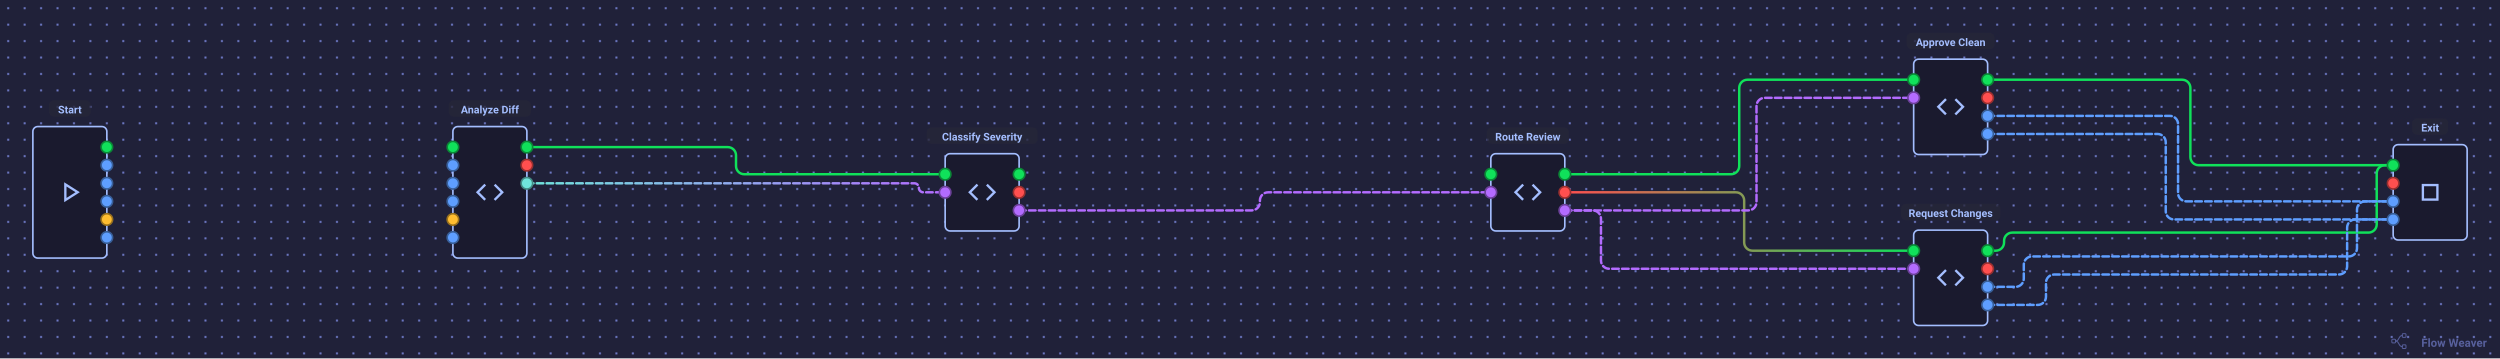
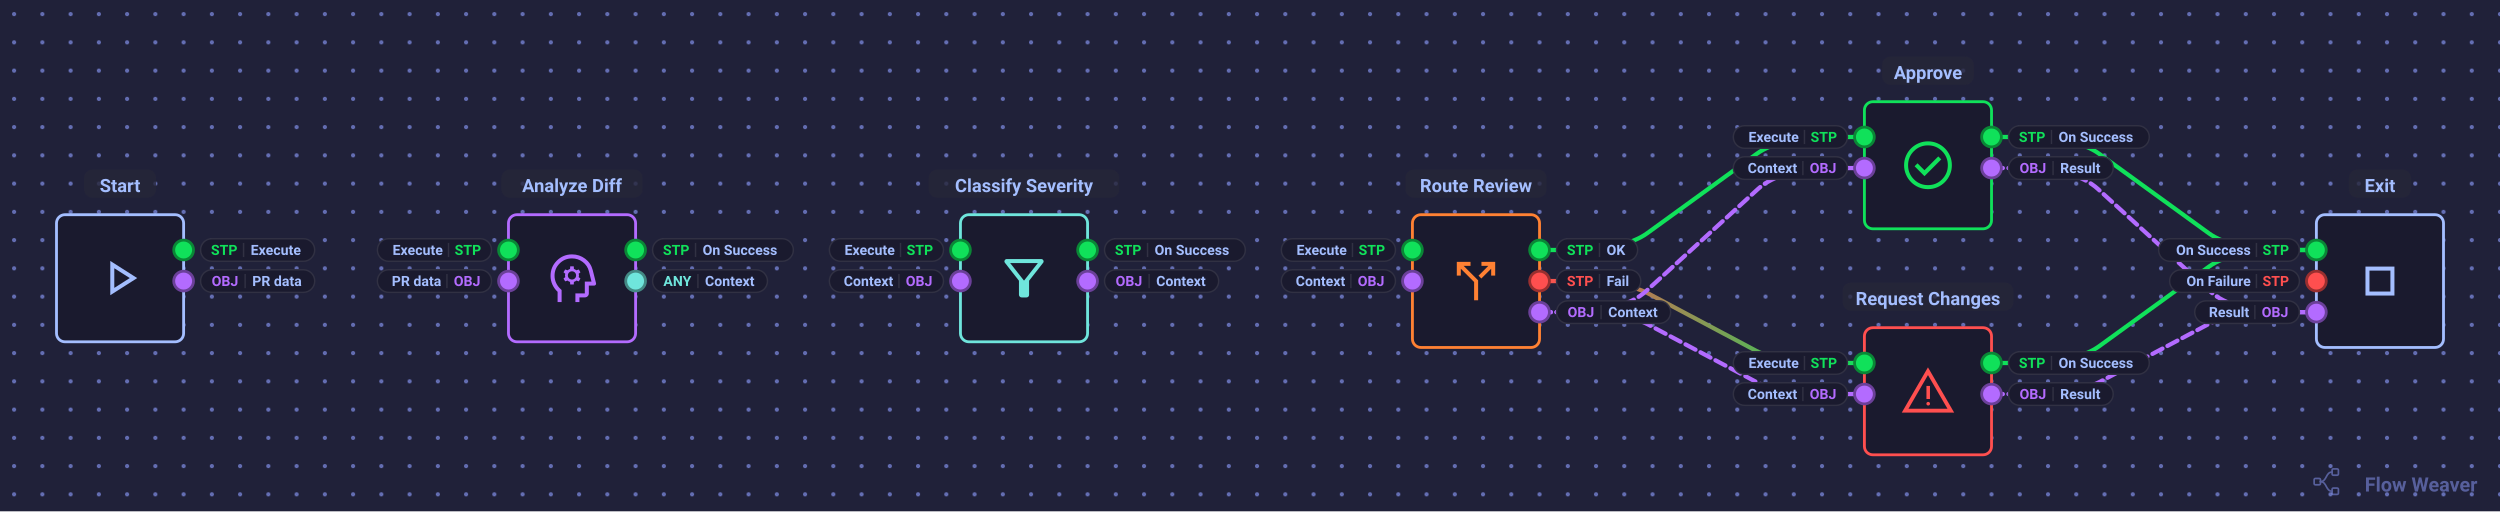
- <svg xmlns="http://www.w3.org/2000/svg" viewBox="0 0 3041.79 436" width="3041.79" height="436">
+ <svg xmlns="http://www.w3.org/2000/svg" viewBox="0 0 1770 362" width="1770" height="362">
  <style>
  text { font-family: Montserrat, 'Segoe UI', Roboto, sans-serif; }
  .node-label { font-size: 13px; font-weight: 700; fill: #a4beff; }
  .port-label { font-size: 10px; font-weight: 600; fill: #a4beff; }
  .port-type-label { font-size: 10px; font-weight: 600; }
</style>
  <defs>
    <pattern id="dot-grid" width="20" height="20" patternUnits="userSpaceOnUse">
      <circle cx="10" cy="10" r="1.5" fill="#8e9eff" opacity="0.6" />
    </pattern>
    <linearGradient id="conn-grad-0" x1="0%" y1="0%" x2="100%" y2="0%">
      <stop offset="0%" stop-color="#10e15a" />
      <stop offset="100%" stop-color="#10e15a" />
    </linearGradient>
    <linearGradient id="conn-grad-1" x1="0%" y1="0%" x2="100%" y2="0%">
-       <stop offset="0%" stop-color="#5e9eff" />
-       <stop offset="100%" stop-color="#5e9eff" />
+       <stop offset="0%" stop-color="#b36bff" />
+       <stop offset="100%" stop-color="#b36bff" />
    </linearGradient>
    <linearGradient id="conn-grad-2" x1="0%" y1="0%" x2="100%" y2="0%">
-       <stop offset="0%" stop-color="#5e9eff" />
-       <stop offset="100%" stop-color="#5e9eff" />
+       <stop offset="0%" stop-color="#10e15a" />
+       <stop offset="100%" stop-color="#10e15a" />
    </linearGradient>
    <linearGradient id="conn-grad-3" x1="0%" y1="0%" x2="100%" y2="0%">
-       <stop offset="0%" stop-color="#5e9eff" />
-       <stop offset="100%" stop-color="#5e9eff" />
+       <stop offset="0%" stop-color="#6fe5dc" />
+       <stop offset="100%" stop-color="#b36bff" />
    </linearGradient>
    <linearGradient id="conn-grad-4" x1="0%" y1="0%" x2="100%" y2="0%">
-       <stop offset="0%" stop-color="#ffbd30" />
-       <stop offset="100%" stop-color="#ffbd30" />
+       <stop offset="0%" stop-color="#10e15a" />
+       <stop offset="100%" stop-color="#10e15a" />
    </linearGradient>
    <linearGradient id="conn-grad-5" x1="0%" y1="0%" x2="100%" y2="0%">
-       <stop offset="0%" stop-color="#5e9eff" />
-       <stop offset="100%" stop-color="#5e9eff" />
+       <stop offset="0%" stop-color="#b36bff" />
+       <stop offset="100%" stop-color="#b36bff" />
    </linearGradient>
    <linearGradient id="conn-grad-6" x1="0%" y1="0%" x2="100%" y2="0%">
      <stop offset="0%" stop-color="#10e15a" />
      <stop offset="100%" stop-color="#10e15a" />
    </linearGradient>
    <linearGradient id="conn-grad-7" x1="0%" y1="0%" x2="100%" y2="0%">
      <stop offset="0%" stop-color="#ff4f4f" />
      <stop offset="100%" stop-color="#10e15a" />
    </linearGradient>
    <linearGradient id="conn-grad-8" x1="0%" y1="0%" x2="100%" y2="0%">
      <stop offset="0%" stop-color="#b36bff" />
      <stop offset="100%" stop-color="#b36bff" />
    </linearGradient>
    <linearGradient id="conn-grad-9" x1="0%" y1="0%" x2="100%" y2="0%">
      <stop offset="0%" stop-color="#b36bff" />
      <stop offset="100%" stop-color="#b36bff" />
    </linearGradient>
    <linearGradient id="conn-grad-10" x1="0%" y1="0%" x2="100%" y2="0%">
      <stop offset="0%" stop-color="#10e15a" />
      <stop offset="100%" stop-color="#10e15a" />
    </linearGradient>
    <linearGradient id="conn-grad-11" x1="0%" y1="0%" x2="100%" y2="0%">
-       <stop offset="0%" stop-color="#5e9eff" />
-       <stop offset="100%" stop-color="#5e9eff" />
+       <stop offset="0%" stop-color="#b36bff" />
+       <stop offset="100%" stop-color="#b36bff" />
    </linearGradient>
    <linearGradient id="conn-grad-12" x1="0%" y1="0%" x2="100%" y2="0%">
-       <stop offset="0%" stop-color="#5e9eff" />
-       <stop offset="100%" stop-color="#5e9eff" />
+       <stop offset="0%" stop-color="#10e15a" />
+       <stop offset="100%" stop-color="#10e15a" />
    </linearGradient>
    <linearGradient id="conn-grad-13" x1="0%" y1="0%" x2="100%" y2="0%">
-       <stop offset="0%" stop-color="#10e15a" />
-       <stop offset="100%" stop-color="#10e15a" />
-     </linearGradient>
-     <linearGradient id="conn-grad-14" x1="0%" y1="0%" x2="100%" y2="0%">
-       <stop offset="0%" stop-color="#5e9eff" />
-       <stop offset="100%" stop-color="#5e9eff" />
-     </linearGradient>
-     <linearGradient id="conn-grad-15" x1="0%" y1="0%" x2="100%" y2="0%">
-       <stop offset="0%" stop-color="#5e9eff" />
-       <stop offset="100%" stop-color="#5e9eff" />
-     </linearGradient>
-     <linearGradient id="conn-grad-16" x1="0%" y1="0%" x2="100%" y2="0%">
-       <stop offset="0%" stop-color="#10e15a" />
-       <stop offset="100%" stop-color="#10e15a" />
-     </linearGradient>
-     <linearGradient id="conn-grad-17" x1="0%" y1="0%" x2="100%" y2="0%">
-       <stop offset="0%" stop-color="#6fe5dc" />
-       <stop offset="100%" stop-color="#b36bff" />
-     </linearGradient>
-     <linearGradient id="conn-grad-18" x1="0%" y1="0%" x2="100%" y2="0%">
-       <stop offset="0%" stop-color="#10e15a" />
-       <stop offset="100%" stop-color="#10e15a" />
-     </linearGradient>
-     <linearGradient id="conn-grad-19" x1="0%" y1="0%" x2="100%" y2="0%">
      <stop offset="0%" stop-color="#b36bff" />
      <stop offset="100%" stop-color="#b36bff" />
    </linearGradient>
  </defs>
-   <rect width="3041.79" height="436" fill="#202139" />
-   <rect width="3041.79" height="436" fill="url(#dot-grid)" />
+   <rect width="1770" height="362" fill="#202139" />
+   <rect width="1770" height="362" fill="url(#dot-grid)" />
  <g class="connections">
-     <path d="M 185.607,179 M 130,179 L 150,179 Q 185.607,179 210,179 L 471.06,179 Q 495.453,179 531.06,179 L 551.06,179" fill="none" stroke="url(#conn-grad-0)" stroke-width="3" stroke-linecap="round" data-source="Start.execute:output" data-target="analyze.execute:input" />
-     <path d="M 185.607,201 M 130,201 L 150,201 Q 185.607,201 210,201 L 471.06,201 Q 495.453,201 531.06,201 L 551.06,201" fill="none" stroke="url(#conn-grad-1)" stroke-width="3" stroke-dasharray="8 4" stroke-linecap="round" data-source="Start.diff:output" data-target="analyze.diff:input" />
-     <path d="M 185.607,223 M 130,223 L 150,223 Q 185.607,223 210,223 L 471.06,223 Q 495.453,223 531.06,223 L 551.06,223" fill="none" stroke="url(#conn-grad-2)" stroke-width="3" stroke-dasharray="8 4" stroke-linecap="round" data-source="Start.title:output" data-target="analyze.title:input" />
-     <path d="M 185.607,245 M 130,245 L 150,245 Q 185.607,245 210,245 L 471.06,245 Q 495.453,245 531.06,245 L 551.06,245" fill="none" stroke="url(#conn-grad-3)" stroke-width="3" stroke-dasharray="8 4" stroke-linecap="round" data-source="Start.author:output" data-target="analyze.author:input" />
-     <path d="M 185.607,267 M 130,267 L 150,267 Q 185.607,267 210,267 L 471.06,267 Q 495.453,267 531.06,267 L 551.06,267" fill="none" stroke="url(#conn-grad-4)" stroke-width="3" stroke-dasharray="8 4" stroke-linecap="round" data-source="Start.number:output" data-target="analyze.number:input" />
-     <path d="M 185.607,289 M 130,289 L 150,289 Q 185.607,289 210,289 L 471.06,289 Q 495.453,289 531.06,289 L 551.06,289" fill="none" stroke="url(#conn-grad-5)" stroke-width="3" stroke-dasharray="8 4" stroke-linecap="round" data-source="Start.repo:output" data-target="analyze.repo:input" />
-     <path d="M 1903.93,212 L 2106.155,212 A 10 10 0 0 0 2116.155,202 L 2116.155,107 A 10 10 0 0 1 2126.155,97 L 2328.38,97" fill="none" stroke="url(#conn-grad-6)" stroke-width="3" stroke-linecap="round" data-source="route.onSuccess:output" data-target="approve.execute:input" />
-     <path d="M 1903.93,234 L 2112.155,234 A 10 10 0 0 1 2122.155,244 L 2122.155,295 A 10 10 0 0 0 2132.155,305 L 2328.38,305" fill="none" stroke="url(#conn-grad-7)" stroke-width="3" stroke-linecap="round" data-source="route.onFailure:output" data-target="request.execute:input" />
-     <path d="M 1903.93,256 L 2127.155,256 A 10 10 0 0 0 2137.155,246 L 2137.155,129 A 10 10 0 0 1 2147.155,119 L 2328.38,119" fill="none" stroke="url(#conn-grad-8)" stroke-width="3" stroke-dasharray="8 4" stroke-linecap="round" data-source="route.context:output" data-target="approve.context:input" />
-     <path d="M 1903.93,256 L 1937.93,256 A 10 10 0 0 1 1947.93,266 L 1947.93,317 A 10 10 0 0 0 1957.93,327 L 2328.38,327" fill="none" stroke="url(#conn-grad-9)" stroke-width="3" stroke-dasharray="8 4" stroke-linecap="round" data-source="route.context:output" data-target="request.context:input" />
-     <path d="M 2418.38,97 L 2655.085,97 A 10 10 0 0 1 2665.085,107 L 2665.085,191 A 10 10 0 0 0 2675.085,201 L 2911.79,201" fill="none" stroke="url(#conn-grad-10)" stroke-width="3" stroke-linecap="round" data-source="approve.onSuccess:output" data-target="Exit.onSuccess:input" />
-     <path d="M 2418.38,141 L 2640.085,141 A 10 10 0 0 1 2650.085,151 L 2650.085,235 A 10 10 0 0 0 2660.085,245 L 2911.79,245" fill="none" stroke="url(#conn-grad-11)" stroke-width="3" stroke-dasharray="8 4" stroke-linecap="round" data-source="approve.reviewComment:output" data-target="Exit.reviewComment:input" />
-     <path d="M 2418.38,163 L 2625.085,163 A 10 10 0 0 1 2635.085,173 L 2635.085,257 A 10 10 0 0 0 2645.085,267 L 2911.79,267" fill="none" stroke="url(#conn-grad-12)" stroke-width="3" stroke-dasharray="8 4" stroke-linecap="round" data-source="approve.action:output" data-target="Exit.action:input" />
-     <path d="M 2418.38,305 L 2428.38,305 A 10 10 0 0 0 2438.38,295 L 2438.38,293 A 10 10 0 0 1 2448.38,283 L 2881.79,283 A 10 10 0 0 0 2891.79,273 L 2891.79,211 A 10 10 0 0 1 2901.79,201 L 2911.79,201" fill="none" stroke="url(#conn-grad-13)" stroke-width="3" stroke-linecap="round" data-source="request.onSuccess:output" data-target="Exit.onSuccess:input" />
-     <path d="M 2418.38,349 L 2452.38,349 A 10 10 0 0 0 2462.38,339 L 2462.38,322 A 10 10 0 0 1 2472.38,312 L 2857.79,312 A 10 10 0 0 0 2867.79,302 L 2867.79,255 A 10 10 0 0 1 2877.79,245 L 2911.79,245" fill="none" stroke="url(#conn-grad-14)" stroke-width="3" stroke-dasharray="8 4" stroke-linecap="round" data-source="request.reviewComment:output" data-target="Exit.reviewComment:input" />
-     <path d="M 2418.38,371 L 2479.38,371 A 10 10 0 0 0 2489.38,361 L 2489.38,344 A 10 10 0 0 1 2499.38,334 L 2845.79,334 A 10 10 0 0 0 2855.79,324 L 2855.79,277 A 10 10 0 0 1 2865.79,267 L 2911.79,267" fill="none" stroke="url(#conn-grad-15)" stroke-width="3" stroke-dasharray="8 4" stroke-linecap="round" data-source="request.action:output" data-target="Exit.action:input" />
-     <path d="M 641.06,179 L 885.52,179 A 10 10 0 0 1 895.52,189 L 895.52,202 A 10 10 0 0 0 905.52,212 L 1149.98,212" fill="none" stroke="url(#conn-grad-16)" stroke-width="3" stroke-linecap="round" data-source="analyze.onSuccess:output" data-target="classify.execute:input" />
-     <path d="M 641.06,223 L 1112.48,223 A 5.5 5.5 0 0 1 1117.98,228.5 L 1117.98,228.5 A 5.5 5.5 0 0 0 1123.48,234 L 1149.98,234" fill="none" stroke="url(#conn-grad-17)" stroke-width="3" stroke-dasharray="8 4" stroke-linecap="round" data-source="analyze.context:output" data-target="classify.context:input" />
-     <path d="M 1293.778,212 M 1239.98,212 L 1259.98,212 Q 1293.778,212 1319.98,212 L 1733.93,212 Q 1760.132,212 1793.93,212 L 1813.93,212" fill="none" stroke="url(#conn-grad-18)" stroke-width="3" stroke-linecap="round" data-source="classify.onSuccess:output" data-target="route.execute:input" />
-     <path d="M 1239.98,256 L 1522.955,256 A 10 10 0 0 0 1532.955,246 L 1532.955,244 A 10 10 0 0 1 1542.955,234 L 1813.93,234" fill="none" stroke="url(#conn-grad-19)" stroke-width="3" stroke-dasharray="8 4" stroke-linecap="round" data-source="classify.context:output" data-target="route.context:input" />
+     <path d="M 191.226,177 M 130,177 L 150,177 Q 191.226,177 207.5,177 L 282.5,177 Q 298.774,177 340,177 L 360,177" fill="none" stroke="url(#conn-grad-0)" stroke-width="3" stroke-linecap="round" data-source="Start.execute:output" data-target="analyze.execute:input" />
+     <path d="M 191.226,199 M 130,199 L 150,199 Q 191.226,199 207.5,199 L 282.5,199 Q 298.774,199 340,199 L 360,199" fill="none" stroke="url(#conn-grad-1)" stroke-width="3" stroke-dasharray="8 4" stroke-linecap="round" data-source="Start.pr:output" data-target="analyze.pr:input" />
+     <path d="M 511.226,177 M 450,177 L 470,177 Q 511.226,177 527.5,177 L 602.5,177 Q 618.774,177 660,177 L 680,177" fill="none" stroke="url(#conn-grad-2)" stroke-width="3" stroke-linecap="round" data-source="analyze.onSuccess:output" data-target="classify.execute:input" />
+     <path d="M 511.226,199 M 450,199 L 470,199 Q 511.226,199 527.5,199 L 602.5,199 Q 618.774,199 660,199 L 680,199" fill="none" stroke="url(#conn-grad-3)" stroke-width="3" stroke-dasharray="8 4" stroke-linecap="round" data-source="analyze.context:output" data-target="classify.context:input" />
+     <path d="M 831.226,177 M 770,177 L 790,177 Q 831.226,177 847.5,177 L 922.5,177 Q 938.774,177 980,177 L 1000,177" fill="none" stroke="url(#conn-grad-4)" stroke-width="3" stroke-linecap="round" data-source="classify.onSuccess:output" data-target="route.execute:input" />
+     <path d="M 831.226,199 M 770,199 L 790,199 Q 831.226,199 847.5,199 L 922.5,199 Q 938.774,199 980,199 L 1000,199" fill="none" stroke="url(#conn-grad-5)" stroke-width="3" stroke-dasharray="8 4" stroke-linecap="round" data-source="classify.context:output" data-target="route.context:input" />
+     <path d="M 1149.81,177 M 1090,177 L 1110,177 Q 1149.81,177 1166.108,165.188 L 1243.892,108.812 Q 1260.19,97 1300,97 L 1320,97" fill="none" stroke="url(#conn-grad-6)" stroke-width="3" stroke-linecap="round" data-source="route.onSuccess:output" data-target="approve.execute:input" />
+     <path d="M 1150.426,199 M 1090,199 L 1110,199 Q 1150.426,199 1166.716,207.657 L 1243.284,248.343 Q 1259.574,257 1300,257 L 1320,257" fill="none" stroke="url(#conn-grad-7)" stroke-width="3" stroke-linecap="round" data-source="route.onFailure:output" data-target="request.execute:input" />
+     <path d="M 1149.121,221 M 1090,221 L 1110,221 Q 1149.121,221 1165.42,206.124 L 1244.58,133.876 Q 1260.879,119 1300,119 L 1320,119" fill="none" stroke="url(#conn-grad-8)" stroke-width="3" stroke-dasharray="8 4" stroke-linecap="round" data-source="route.context:output" data-target="approve.context:input" />
+     <path d="M 1150.426,221 M 1090,221 L 1110,221 Q 1150.426,221 1166.716,229.657 L 1243.284,270.343 Q 1259.574,279 1300,279 L 1320,279" fill="none" stroke="url(#conn-grad-9)" stroke-width="3" stroke-dasharray="8 4" stroke-linecap="round" data-source="route.context:output" data-target="request.context:input" />
+     <path d="M 1469.81,97 M 1410,97 L 1430,97 Q 1469.81,97 1486.108,108.812 L 1563.892,165.188 Q 1580.19,177 1620,177 L 1640,177" fill="none" stroke="url(#conn-grad-10)" stroke-width="3" stroke-linecap="round" data-source="approve.onSuccess:output" data-target="Exit.onSuccess:input" />
+     <path d="M 1469.121,119 M 1410,119 L 1430,119 Q 1469.121,119 1485.42,133.876 L 1564.58,206.124 Q 1580.879,221 1620,221 L 1640,221" fill="none" stroke="url(#conn-grad-11)" stroke-width="3" stroke-dasharray="8 4" stroke-linecap="round" data-source="approve.review:output" data-target="Exit.review:input" />
+     <path d="M 1469.81,257 M 1410,257 L 1430,257 Q 1469.81,257 1486.108,245.188 L 1563.892,188.812 Q 1580.19,177 1620,177 L 1640,177" fill="none" stroke="url(#conn-grad-12)" stroke-width="3" stroke-linecap="round" data-source="request.onSuccess:output" data-target="Exit.onSuccess:input" />
+     <path d="M 1470.426,279 M 1410,279 L 1430,279 Q 1470.426,279 1486.716,270.343 L 1563.284,229.657 Q 1579.574,221 1620,221 L 1640,221" fill="none" stroke="url(#conn-grad-13)" stroke-width="3" stroke-dasharray="8 4" stroke-linecap="round" data-source="request.review:output" data-target="Exit.review:input" />
  </g>
  <g class="nodes">
    <g data-node-id="Start">
-       <rect x="40" y="154" width="90" height="160" rx="6" fill="#1a1a2e" stroke="#a4beff" stroke-width="2" />
-       <svg x="65" y="214" width="40" height="40" viewBox="0 -960 960 960">
+       <rect x="40" y="152" width="90" height="90" rx="6" fill="#1a1a2e" stroke="#a4beff" stroke-width="2" />
+       <svg x="65" y="177" width="40" height="40" viewBox="0 -960 960 960">
        <path d="M314.02-192v-582l457.22 291-457.22 291Zm68.13-291Zm0 166.93L644.93-483 382.15-649.93v333.86Z" fill="#a4beff" />
      </svg>
-       <circle cx="130" cy="179" r="7" fill="#10e15a" stroke="#0a8736" stroke-width="2" data-port-id="Start.execute:output" data-direction="output" />
-       <circle cx="130" cy="201" r="7" fill="#5e9eff" stroke="#385f99" stroke-width="2" data-port-id="Start.diff:output" data-direction="output" />
-       <circle cx="130" cy="223" r="7" fill="#5e9eff" stroke="#385f99" stroke-width="2" data-port-id="Start.title:output" data-direction="output" />
-       <circle cx="130" cy="245" r="7" fill="#5e9eff" stroke="#385f99" stroke-width="2" data-port-id="Start.author:output" data-direction="output" />
-       <circle cx="130" cy="267" r="7" fill="#ffbd30" stroke="#99711d" stroke-width="2" data-port-id="Start.number:output" data-direction="output" />
-       <circle cx="130" cy="289" r="7" fill="#5e9eff" stroke="#385f99" stroke-width="2" data-port-id="Start.repo:output" data-direction="output" />
+       <circle cx="130" cy="177" r="7" fill="#10e15a" stroke="#0a8736" stroke-width="2" data-port-id="Start.execute:output" data-direction="output" />
+       <circle cx="130" cy="199" r="7" fill="#b36bff" stroke="#6b4099" stroke-width="2" data-port-id="Start.pr:output" data-direction="output" />
    </g>
    <g data-node-id="Exit">
-       <rect x="2911.79" y="176" width="90" height="116" rx="6" fill="#1a1a2e" stroke="#a4beff" stroke-width="2" />
-       <svg x="2936.79" y="214" width="40" height="40" viewBox="0 -960 960 960">
+       <rect x="1640" y="152" width="90" height="94" rx="6" fill="#1a1a2e" stroke="#a4beff" stroke-width="2" />
+       <svg x="1665" y="179" width="40" height="40" viewBox="0 -960 960 960">
        <path d="M302.15-657.85v355.7-355.7Zm-68.13 423.83v-492.2h492.2v492.2h-492.2Zm68.13-68.13h355.7v-355.7h-355.7v355.7Z" fill="#a4beff" />
      </svg>
-       <circle cx="2911.79" cy="201" r="7" fill="#10e15a" stroke="#0a8736" stroke-width="2" data-port-id="Exit.onSuccess:input" data-direction="input" />
-       <circle cx="2911.79" cy="223" r="7" fill="#ff4f4f" stroke="#992f2f" stroke-width="2" data-port-id="Exit.onFailure:input" data-direction="input" />
-       <circle cx="2911.79" cy="245" r="7" fill="#5e9eff" stroke="#385f99" stroke-width="2" data-port-id="Exit.reviewComment:input" data-direction="input" />
-       <circle cx="2911.79" cy="267" r="7" fill="#5e9eff" stroke="#385f99" stroke-width="2" data-port-id="Exit.action:input" data-direction="input" />
+       <circle cx="1640" cy="177" r="7" fill="#10e15a" stroke="#0a8736" stroke-width="2" data-port-id="Exit.onSuccess:input" data-direction="input" />
+       <circle cx="1640" cy="199" r="7" fill="#ff4f4f" stroke="#992f2f" stroke-width="2" data-port-id="Exit.onFailure:input" data-direction="input" />
+       <circle cx="1640" cy="221" r="7" fill="#b36bff" stroke="#6b4099" stroke-width="2" data-port-id="Exit.review:input" data-direction="input" />
    </g>
    <g data-node-id="analyze">
-       <rect x="551.06" y="154" width="90" height="160" rx="6" fill="#1a1a2e" stroke="#a4beff" stroke-width="2" />
-       <svg x="576.06" y="214" width="40" height="40" viewBox="0 -960 960 960">
-         <path d="M317.37-236.26 71.39-482l247.98-247.98 48.98 48.74-199 199 197 197-48.98 48.98Zm323.26 2.24-48.74-48.74 199-199-197-197 48.74-48.98L888.61-482 640.63-234.02Z" fill="#a4beff" />
-       </svg>
-       <circle cx="551.06" cy="179" r="7" fill="#10e15a" stroke="#0a8736" stroke-width="2" data-port-id="analyze.execute:input" data-direction="input" />
-       <circle cx="551.06" cy="201" r="7" fill="#5e9eff" stroke="#385f99" stroke-width="2" data-port-id="analyze.diff:input" data-direction="input" />
-       <circle cx="551.06" cy="223" r="7" fill="#5e9eff" stroke="#385f99" stroke-width="2" data-port-id="analyze.title:input" data-direction="input" />
-       <circle cx="551.06" cy="245" r="7" fill="#5e9eff" stroke="#385f99" stroke-width="2" data-port-id="analyze.author:input" data-direction="input" />
-       <circle cx="551.06" cy="267" r="7" fill="#ffbd30" stroke="#99711d" stroke-width="2" data-port-id="analyze.number:input" data-direction="input" />
-       <circle cx="551.06" cy="289" r="7" fill="#5e9eff" stroke="#385f99" stroke-width="2" data-port-id="analyze.repo:input" data-direction="input" />
-       <circle cx="641.06" cy="179" r="7" fill="#10e15a" stroke="#0a8736" stroke-width="2" data-port-id="analyze.onSuccess:output" data-direction="output" />
-       <circle cx="641.06" cy="201" r="7" fill="#ff4f4f" stroke="#992f2f" stroke-width="2" data-port-id="analyze.onFailure:output" data-direction="output" />
-       <circle cx="641.06" cy="223" r="7" fill="#6fe5dc" stroke="#438984" stroke-width="2" data-port-id="analyze.context:output" data-direction="output" />
+       <rect x="360" y="152" width="90" height="90" rx="6" fill="#1a1a2e" stroke="#b36bff" stroke-width="2" />
+       <svg x="385" y="177" width="40" height="40" viewBox="0 -960 960 960">
+         <path d="M234.74-74.74v-174.87q-57-52.72-88.5-122.93-31.5-70.22-31.5-147.46 0-152.29 106.5-258.9 106.5-106.6 258.65-106.6 126.78 0 224.72 74.82 97.93 74.81 127.65 194.48l55.24 219.44q4.48 16.15-5.7 29.09-10.17 12.93-27.13 12.93H765.5v131.87q0 28.35-19.96 48.24t-48.41 19.89H605.5v80h-68.37v-148.13h160v-200h113.28l-44.04-176.41q-24-95.81-104.28-156.83-80.29-61.02-181.98-61.02-123.86 0-210.55 85.74-86.69 85.75-86.69 208.98 0 63.62 26.08 121.25 26.09 57.63 73.96 102.01l19.96 18.92v205.49h-68.13Zm262.02-371.19ZM449-374h60l3-44q12-2 22.5-8.46 10.49-6.46 18.52-14.54l41.74 14L623-475l-30-24q5-14 5-29t-5-29l30-24-28.24-48-41.71 14q-8.3-7.69-19.15-13.85-10.86-6.15-21.88-9.15L509-682h-60l-3 44q-11 3-21.83 9.15-10.84 6.16-19.12 13.85l-41.57-14L335-581l30 24q-5 14-5 29t5 29l-30 24 28.48 48 41.57-14q8.01 8.08 18.48 14.54Q434-420 446-418l3 44Zm30.12-84q-29.12 0-49.62-20.38-20.5-20.38-20.5-49.5t20.38-49.62q20.38-20.5 49.5-20.5t49.62 20.38q20.5 20.38 20.5 49.5t-20.38 49.62q-20.38 20.5-49.5 20.5Z" fill="#b36bff" />
+       </svg>
+       <circle cx="360" cy="177" r="7" fill="#10e15a" stroke="#0a8736" stroke-width="2" data-port-id="analyze.execute:input" data-direction="input" />
+       <circle cx="360" cy="199" r="7" fill="#b36bff" stroke="#6b4099" stroke-width="2" data-port-id="analyze.pr:input" data-direction="input" />
+       <circle cx="450" cy="177" r="7" fill="#10e15a" stroke="#0a8736" stroke-width="2" data-port-id="analyze.onSuccess:output" data-direction="output" />
+       <circle cx="450" cy="199" r="7" fill="#6fe5dc" stroke="#438984" stroke-width="2" data-port-id="analyze.context:output" data-direction="output" />
    </g>
    <g data-node-id="classify">
-       <rect x="1149.98" y="187" width="90" height="94" rx="6" fill="#1a1a2e" stroke="#a4beff" stroke-width="2" />
-       <svg x="1174.98" y="214" width="40" height="40" viewBox="0 -960 960 960">
-         <path d="M317.37-236.26 71.39-482l247.98-247.98 48.98 48.74-199 199 197 197-48.98 48.98Zm323.26 2.24-48.74-48.74 199-199-197-197 48.74-48.98L888.61-482 640.63-234.02Z" fill="#a4beff" />
-       </svg>
-       <circle cx="1149.98" cy="212" r="7" fill="#10e15a" stroke="#0a8736" stroke-width="2" data-port-id="classify.execute:input" data-direction="input" />
-       <circle cx="1149.98" cy="234" r="7" fill="#b36bff" stroke="#6b4099" stroke-width="2" data-port-id="classify.context:input" data-direction="input" />
-       <circle cx="1239.98" cy="212" r="7" fill="#10e15a" stroke="#0a8736" stroke-width="2" data-port-id="classify.onSuccess:output" data-direction="output" />
-       <circle cx="1239.98" cy="234" r="7" fill="#ff4f4f" stroke="#992f2f" stroke-width="2" data-port-id="classify.onFailure:output" data-direction="output" />
-       <circle cx="1239.98" cy="256" r="7" fill="#b36bff" stroke="#6b4099" stroke-width="2" data-port-id="classify.context:output" data-direction="output" />
+       <rect x="680" y="152" width="90" height="90" rx="6" fill="#1a1a2e" stroke="#6fe5dc" stroke-width="2" />
+       <svg x="705" y="177" width="40" height="40" viewBox="0 -960 960 960">
+         <path d="M440-154.02q-19.39 0-32.68-13.3-13.3-13.29-13.3-32.68v-237.85L156.46-741.41q-16.39-20.11-4.84-42.46T188-806.22h584q24.83 0 36.38 22.35 11.55 22.35-4.6 42.46L566.22-437.85v239.76q0 18.92-12.7 31.49-12.69 12.58-31.61 12.58H440Zm40-285.57 235.46-298.26H244.78L480-439.59Zm0 0Z" fill="#6fe5dc" />
+       </svg>
+       <circle cx="680" cy="177" r="7" fill="#10e15a" stroke="#0a8736" stroke-width="2" data-port-id="classify.execute:input" data-direction="input" />
+       <circle cx="680" cy="199" r="7" fill="#b36bff" stroke="#6b4099" stroke-width="2" data-port-id="classify.context:input" data-direction="input" />
+       <circle cx="770" cy="177" r="7" fill="#10e15a" stroke="#0a8736" stroke-width="2" data-port-id="classify.onSuccess:output" data-direction="output" />
+       <circle cx="770" cy="199" r="7" fill="#b36bff" stroke="#6b4099" stroke-width="2" data-port-id="classify.context:output" data-direction="output" />
    </g>
    <g data-node-id="route">
-       <rect x="1813.93" y="187" width="90" height="94" rx="6" fill="#1a1a2e" stroke="#a4beff" stroke-width="2" />
-       <svg x="1838.93" y="214" width="40" height="40" viewBox="0 -960 960 960">
-         <path d="M317.37-236.26 71.39-482l247.98-247.98 48.98 48.74-199 199 197 197-48.98 48.98Zm323.26 2.24-48.74-48.74 199-199-197-197 48.74-48.98L888.61-482 640.63-234.02Z" fill="#a4beff" />
-       </svg>
-       <circle cx="1813.93" cy="212" r="7" fill="#10e15a" stroke="#0a8736" stroke-width="2" data-port-id="route.execute:input" data-direction="input" />
-       <circle cx="1813.93" cy="234" r="7" fill="#b36bff" stroke="#6b4099" stroke-width="2" data-port-id="route.context:input" data-direction="input" />
-       <circle cx="1903.93" cy="212" r="7" fill="#10e15a" stroke="#0a8736" stroke-width="2" data-port-id="route.onSuccess:output" data-direction="output" />
-       <circle cx="1903.93" cy="234" r="7" fill="#ff4f4f" stroke="#992f2f" stroke-width="2" data-port-id="route.onFailure:output" data-direction="output" />
-       <circle cx="1903.93" cy="256" r="7" fill="#b36bff" stroke="#6b4099" stroke-width="2" data-port-id="route.context:output" data-direction="output" />
+       <rect x="1000" y="152" width="90" height="94" rx="6" fill="#1a1a2e" stroke="#ff8133" stroke-width="2" />
+       <svg x="1025" y="179" width="40" height="40" viewBox="0 -960 960 960">
+         <path d="M447.93-154.02v-310.31L222.15-690.11v117.26h-68.13v-233.37h233.13v68.37H270.89l245.18 245.18v338.65h-68.14Zm122.81-369.74L523-571.5l165.87-166.35H572.85v-68.37h233.37v233.37h-68.37v-117.02L570.74-523.76Z" fill="#ff8133" />
+       </svg>
+       <circle cx="1000" cy="177" r="7" fill="#10e15a" stroke="#0a8736" stroke-width="2" data-port-id="route.execute:input" data-direction="input" />
+       <circle cx="1000" cy="199" r="7" fill="#b36bff" stroke="#6b4099" stroke-width="2" data-port-id="route.context:input" data-direction="input" />
+       <circle cx="1090" cy="177" r="7" fill="#10e15a" stroke="#0a8736" stroke-width="2" data-port-id="route.onSuccess:output" data-direction="output" />
+       <circle cx="1090" cy="199" r="7" fill="#ff4f4f" stroke="#992f2f" stroke-width="2" data-port-id="route.onFailure:output" data-direction="output" />
+       <circle cx="1090" cy="221" r="7" fill="#b36bff" stroke="#6b4099" stroke-width="2" data-port-id="route.context:output" data-direction="output" />
    </g>
    <g data-node-id="approve">
-       <rect x="2328.38" y="72" width="90" height="116" rx="6" fill="#1a1a2e" stroke="#a4beff" stroke-width="2" />
-       <svg x="2353.38" y="110" width="40" height="40" viewBox="0 -960 960 960">
-         <path d="M317.37-236.26 71.39-482l247.98-247.98 48.98 48.74-199 199 197 197-48.98 48.98Zm323.26 2.24-48.74-48.74 199-199-197-197 48.74-48.98L888.61-482 640.63-234.02Z" fill="#a4beff" />
-       </svg>
-       <circle cx="2328.38" cy="97" r="7" fill="#10e15a" stroke="#0a8736" stroke-width="2" data-port-id="approve.execute:input" data-direction="input" />
-       <circle cx="2328.38" cy="119" r="7" fill="#b36bff" stroke="#6b4099" stroke-width="2" data-port-id="approve.context:input" data-direction="input" />
-       <circle cx="2418.38" cy="97" r="7" fill="#10e15a" stroke="#0a8736" stroke-width="2" data-port-id="approve.onSuccess:output" data-direction="output" />
-       <circle cx="2418.38" cy="119" r="7" fill="#ff4f4f" stroke="#992f2f" stroke-width="2" data-port-id="approve.onFailure:output" data-direction="output" />
-       <circle cx="2418.38" cy="141" r="7" fill="#5e9eff" stroke="#385f99" stroke-width="2" data-port-id="approve.reviewComment:output" data-direction="output" />
-       <circle cx="2418.38" cy="163" r="7" fill="#5e9eff" stroke="#385f99" stroke-width="2" data-port-id="approve.action:output" data-direction="output" />
+       <rect x="1320" y="72" width="90" height="90" rx="6" fill="#1a1a2e" stroke="#10e15a" stroke-width="2" />
+       <svg x="1345" y="97" width="40" height="40" viewBox="0 -960 960 960">
+         <path d="m420.52-294.41 285.63-285.63-50.78-50.03-234.85 234.85-117.85-117.85-49.78 50.03 167.63 168.63Zm59.51 220.39q-83.46 0-157.54-31.88-74.07-31.88-129.39-87.2-55.32-55.32-87.2-129.36-31.88-74.04-31.88-157.51 0-84.46 31.88-158.54 31.88-74.07 87.16-128.9 55.28-54.84 129.34-86.82 74.06-31.99 157.55-31.99 84.48 0 158.59 31.97 74.1 31.97 128.91 86.77 54.82 54.8 86.79 128.88 31.98 74.08 31.98 158.6 0 83.5-31.99 157.57-31.98 74.07-86.82 129.36-54.83 55.29-128.87 87.17-74.04 31.88-158.51 31.88Zm-.03-68.13q141.04 0 239.45-98.75 98.4-98.76 98.4-239.1 0-141.04-98.4-239.45-98.41-98.4-239.57-98.4-140.16 0-238.95 98.4-98.78 98.41-98.78 239.57 0 140.16 98.75 238.95 98.76 98.78 239.1 98.78ZM480-480Z" fill="#10e15a" />
+       </svg>
+       <circle cx="1320" cy="97" r="7" fill="#10e15a" stroke="#0a8736" stroke-width="2" data-port-id="approve.execute:input" data-direction="input" />
+       <circle cx="1320" cy="119" r="7" fill="#b36bff" stroke="#6b4099" stroke-width="2" data-port-id="approve.context:input" data-direction="input" />
+       <circle cx="1410" cy="97" r="7" fill="#10e15a" stroke="#0a8736" stroke-width="2" data-port-id="approve.onSuccess:output" data-direction="output" />
+       <circle cx="1410" cy="119" r="7" fill="#b36bff" stroke="#6b4099" stroke-width="2" data-port-id="approve.review:output" data-direction="output" />
    </g>
    <g data-node-id="request">
-       <rect x="2328.38" y="280" width="90" height="116" rx="6" fill="#1a1a2e" stroke="#a4beff" stroke-width="2" />
-       <svg x="2353.38" y="318" width="40" height="40" viewBox="0 -960 960 960">
-         <path d="M317.37-236.26 71.39-482l247.98-247.98 48.98 48.74-199 199 197 197-48.98 48.98Zm323.26 2.24-48.74-48.74 199-199-197-197 48.74-48.98L888.61-482 640.63-234.02Z" fill="#a4beff" />
-       </svg>
-       <circle cx="2328.38" cy="305" r="7" fill="#10e15a" stroke="#0a8736" stroke-width="2" data-port-id="request.execute:input" data-direction="input" />
-       <circle cx="2328.38" cy="327" r="7" fill="#b36bff" stroke="#6b4099" stroke-width="2" data-port-id="request.context:input" data-direction="input" />
-       <circle cx="2418.38" cy="305" r="7" fill="#10e15a" stroke="#0a8736" stroke-width="2" data-port-id="request.onSuccess:output" data-direction="output" />
-       <circle cx="2418.38" cy="327" r="7" fill="#ff4f4f" stroke="#992f2f" stroke-width="2" data-port-id="request.onFailure:output" data-direction="output" />
-       <circle cx="2418.38" cy="349" r="7" fill="#5e9eff" stroke="#385f99" stroke-width="2" data-port-id="request.reviewComment:output" data-direction="output" />
-       <circle cx="2418.38" cy="371" r="7" fill="#5e9eff" stroke="#385f99" stroke-width="2" data-port-id="request.action:output" data-direction="output" />
+       <rect x="1320" y="232" width="90" height="90" rx="6" fill="#1a1a2e" stroke="#ff4f4f" stroke-width="2" />
+       <svg x="1345" y="257" width="40" height="40" viewBox="0 -960 960 960">
+         <path d="M34.74-116.89 480-886.22l445.26 769.33H34.74Zm113.8-65.74h662.92L480-754.98 148.54-182.63Zm335.64-54.85q12.96 0 21.87-9.08 8.91-9.09 8.91-22.05t-9.09-21.75q-9.08-8.79-22.05-8.79-12.96 0-21.87 8.96-8.91 8.97-8.91 21.93 0 12.96 9.09 21.87 9.08 8.91 22.05 8.91ZM454-348h60v-222.09h-60V-348Zm26-120.8Z" fill="#ff4f4f" />
+       </svg>
+       <circle cx="1320" cy="257" r="7" fill="#10e15a" stroke="#0a8736" stroke-width="2" data-port-id="request.execute:input" data-direction="input" />
+       <circle cx="1320" cy="279" r="7" fill="#b36bff" stroke="#6b4099" stroke-width="2" data-port-id="request.context:input" data-direction="input" />
+       <circle cx="1410" cy="257" r="7" fill="#10e15a" stroke="#0a8736" stroke-width="2" data-port-id="request.onSuccess:output" data-direction="output" />
+       <circle cx="1410" cy="279" r="7" fill="#b36bff" stroke="#6b4099" stroke-width="2" data-port-id="request.review:output" data-direction="output" />
    </g>
  </g>
  <g class="labels">
    <g data-label-for="Start">
-       <rect x="59.5" y="122" width="51" height="20" rx="6" fill="#252538" opacity="0.8" />
-       <text class="node-label" x="85" y="138" text-anchor="middle" fill="#a4beff">Start</text>
+       <rect x="59.5" y="120" width="51" height="20" rx="6" fill="#252538" opacity="0.8" />
+       <text class="node-label" x="85" y="136" text-anchor="middle" fill="#a4beff">Start</text>
+     </g>
+     <g data-port-label="Start.execute:output">
+       <rect x="142" y="169" width="80.81" height="16" rx="8" fill="#1a1a2e" stroke="#313143" stroke-width="1" />
+       <line x1="172.45" y1="172" x2="172.45" y2="182" stroke="#313143" stroke-width="1" />
+       <text class="port-type-label" x="158.725" y="180.5" text-anchor="middle" fill="#10e15a">STP</text>
+       <text class="port-label" x="177.45" y="180.5" text-anchor="start">Execute</text>
+     </g>
+     <g data-port-label="Start.pr:output">
+       <rect x="142" y="191" width="80.82" height="16" rx="8" fill="#1a1a2e" stroke="#313143" stroke-width="1" />
+       <line x1="173.57" y1="194" x2="173.57" y2="204" stroke="#313143" stroke-width="1" />
+       <text class="port-type-label" x="159.285" y="202.5" text-anchor="middle" fill="#b36bff">OBJ</text>
+       <text class="port-label" x="178.57" y="202.5" text-anchor="start">PR data</text>
    </g>
    <g data-label-for="Exit">
-       <rect x="2934.79" y="144" width="44" height="20" rx="6" fill="#252538" opacity="0.8" />
-       <text class="node-label" x="2956.79" y="160" text-anchor="middle" fill="#a4beff">Exit</text>
+       <rect x="1663" y="120" width="44" height="20" rx="6" fill="#252538" opacity="0.8" />
+       <text class="node-label" x="1685" y="136" text-anchor="middle" fill="#a4beff">Exit</text>
+     </g>
+     <g data-port-label="Exit.onSuccess:input">
+       <rect x="1528.3" y="169" width="99.7" height="16" rx="8" fill="#1a1a2e" stroke="#313143" stroke-width="1" />
+       <line x1="1597.55" y1="172" x2="1597.55" y2="182" stroke="#313143" stroke-width="1" />
+       <text class="port-label" x="1593.55" y="180.5" text-anchor="end">On Success</text>
+       <text class="port-type-label" x="1611.275" y="180.5" text-anchor="middle" fill="#10e15a">STP</text>
+     </g>
+     <g data-port-label="Exit.onFailure:input">
+       <rect x="1536.08" y="191" width="91.92" height="16" rx="8" fill="#1a1a2e" stroke="#313143" stroke-width="1" />
+       <line x1="1597.55" y1="194" x2="1597.55" y2="204" stroke="#313143" stroke-width="1" />
+       <text class="port-label" x="1593.55" y="202.5" text-anchor="end">On Failure</text>
+       <text class="port-type-label" x="1611.275" y="202.5" text-anchor="middle" fill="#ff4f4f">STP</text>
+     </g>
+     <g data-port-label="Exit.review:input">
+       <rect x="1553.85" y="213" width="74.15" height="16" rx="8" fill="#1a1a2e" stroke="#313143" stroke-width="1" />
+       <line x1="1596.43" y1="216" x2="1596.43" y2="226" stroke="#313143" stroke-width="1" />
+       <text class="port-label" x="1592.43" y="224.5" text-anchor="end">Result</text>
+       <text class="port-type-label" x="1610.715" y="224.5" text-anchor="middle" fill="#b36bff">OBJ</text>
    </g>
    <g data-label-for="analyze">
-       <rect x="546.06" y="122" width="100" height="20" rx="6" fill="#252538" opacity="0.8" />
-       <text class="node-label" x="596.06" y="138" text-anchor="middle" fill="#a4beff">Analyze Diff</text>
+       <rect x="355" y="120" width="100" height="20" rx="6" fill="#252538" opacity="0.8" />
+       <text class="node-label" x="405" y="136" text-anchor="middle" fill="#b36bff">Analyze Diff</text>
+     </g>
+     <g data-port-label="analyze.execute:input">
+       <rect x="267.19" y="169" width="80.81" height="16" rx="8" fill="#1a1a2e" stroke="#313143" stroke-width="1" />
+       <line x1="317.55" y1="172" x2="317.55" y2="182" stroke="#313143" stroke-width="1" />
+       <text class="port-label" x="313.55" y="180.5" text-anchor="end">Execute</text>
+       <text class="port-type-label" x="331.275" y="180.5" text-anchor="middle" fill="#10e15a">STP</text>
+     </g>
+     <g data-port-label="analyze.pr:input">
+       <rect x="267.18" y="191" width="80.82" height="16" rx="8" fill="#1a1a2e" stroke="#313143" stroke-width="1" />
+       <line x1="316.43" y1="194" x2="316.43" y2="204" stroke="#313143" stroke-width="1" />
+       <text class="port-label" x="312.43" y="202.5" text-anchor="end">PR data</text>
+       <text class="port-type-label" x="330.715" y="202.5" text-anchor="middle" fill="#b36bff">OBJ</text>
+     </g>
+     <g data-port-label="analyze.onSuccess:output">
+       <rect x="462" y="169" width="99.7" height="16" rx="8" fill="#1a1a2e" stroke="#313143" stroke-width="1" />
+       <line x1="492.45" y1="172" x2="492.45" y2="182" stroke="#313143" stroke-width="1" />
+       <text class="port-type-label" x="478.725" y="180.5" text-anchor="middle" fill="#10e15a">STP</text>
+       <text class="port-label" x="497.45" y="180.5" text-anchor="start">On Success</text>
+     </g>
+     <g data-port-label="analyze.context:output">
+       <rect x="462" y="191" width="81.38" height="16" rx="8" fill="#1a1a2e" stroke="#313143" stroke-width="1" />
+       <line x1="494.13" y1="194" x2="494.13" y2="204" stroke="#313143" stroke-width="1" />
+       <text class="port-type-label" x="479.565" y="202.5" text-anchor="middle" fill="#6fe5dc">ANY</text>
+       <text class="port-label" x="499.13" y="202.5" text-anchor="start">Context</text>
    </g>
    <g data-label-for="classify">
-       <rect x="1127.48" y="155" width="135" height="20" rx="6" fill="#252538" opacity="0.8" />
-       <text class="node-label" x="1194.98" y="171" text-anchor="middle" fill="#a4beff">Classify Severity</text>
+       <rect x="657.5" y="120" width="135" height="20" rx="6" fill="#252538" opacity="0.8" />
+       <text class="node-label" x="725" y="136" text-anchor="middle" fill="#6fe5dc">Classify Severity</text>
+     </g>
+     <g data-port-label="classify.execute:input">
+       <rect x="587.19" y="169" width="80.81" height="16" rx="8" fill="#1a1a2e" stroke="#313143" stroke-width="1" />
+       <line x1="637.55" y1="172" x2="637.55" y2="182" stroke="#313143" stroke-width="1" />
+       <text class="port-label" x="633.55" y="180.5" text-anchor="end">Execute</text>
+       <text class="port-type-label" x="651.275" y="180.5" text-anchor="middle" fill="#10e15a">STP</text>
+     </g>
+     <g data-port-label="classify.context:input">
+       <rect x="587.18" y="191" width="80.82" height="16" rx="8" fill="#1a1a2e" stroke="#313143" stroke-width="1" />
+       <line x1="636.43" y1="194" x2="636.43" y2="204" stroke="#313143" stroke-width="1" />
+       <text class="port-label" x="632.43" y="202.5" text-anchor="end">Context</text>
+       <text class="port-type-label" x="650.715" y="202.5" text-anchor="middle" fill="#b36bff">OBJ</text>
+     </g>
+     <g data-port-label="classify.onSuccess:output">
+       <rect x="782" y="169" width="99.7" height="16" rx="8" fill="#1a1a2e" stroke="#313143" stroke-width="1" />
+       <line x1="812.45" y1="172" x2="812.45" y2="182" stroke="#313143" stroke-width="1" />
+       <text class="port-type-label" x="798.725" y="180.5" text-anchor="middle" fill="#10e15a">STP</text>
+       <text class="port-label" x="817.45" y="180.5" text-anchor="start">On Success</text>
+     </g>
+     <g data-port-label="classify.context:output">
+       <rect x="782" y="191" width="80.82" height="16" rx="8" fill="#1a1a2e" stroke="#313143" stroke-width="1" />
+       <line x1="813.57" y1="194" x2="813.57" y2="204" stroke="#313143" stroke-width="1" />
+       <text class="port-type-label" x="799.285" y="202.5" text-anchor="middle" fill="#b36bff">OBJ</text>
+       <text class="port-label" x="818.57" y="202.5" text-anchor="start">Context</text>
    </g>
    <g data-label-for="route">
-       <rect x="1808.93" y="155" width="100" height="20" rx="6" fill="#252538" opacity="0.8" />
-       <text class="node-label" x="1858.93" y="171" text-anchor="middle" fill="#a4beff">Route Review</text>
+       <rect x="995" y="120" width="100" height="20" rx="6" fill="#252538" opacity="0.8" />
+       <text class="node-label" x="1045" y="136" text-anchor="middle" fill="#ff8133">Route Review</text>
+     </g>
+     <g data-port-label="route.execute:input">
+       <rect x="907.19" y="169" width="80.81" height="16" rx="8" fill="#1a1a2e" stroke="#313143" stroke-width="1" />
+       <line x1="957.55" y1="172" x2="957.55" y2="182" stroke="#313143" stroke-width="1" />
+       <text class="port-label" x="953.55" y="180.5" text-anchor="end">Execute</text>
+       <text class="port-type-label" x="971.275" y="180.5" text-anchor="middle" fill="#10e15a">STP</text>
+     </g>
+     <g data-port-label="route.context:input">
+       <rect x="907.18" y="191" width="80.82" height="16" rx="8" fill="#1a1a2e" stroke="#313143" stroke-width="1" />
+       <line x1="956.43" y1="194" x2="956.43" y2="204" stroke="#313143" stroke-width="1" />
+       <text class="port-label" x="952.43" y="202.5" text-anchor="end">Context</text>
+       <text class="port-type-label" x="970.715" y="202.5" text-anchor="middle" fill="#b36bff">OBJ</text>
+     </g>
+     <g data-port-label="route.onSuccess:output">
+       <rect x="1102" y="169" width="57.46" height="16" rx="8" fill="#1a1a2e" stroke="#313143" stroke-width="1" />
+       <line x1="1132.45" y1="172" x2="1132.45" y2="182" stroke="#313143" stroke-width="1" />
+       <text class="port-type-label" x="1118.725" y="180.5" text-anchor="middle" fill="#10e15a">STP</text>
+       <text class="port-label" x="1137.45" y="180.5" text-anchor="start">OK</text>
+     </g>
+     <g data-port-label="route.onFailure:output">
+       <rect x="1102" y="191" width="59.68" height="16" rx="8" fill="#1a1a2e" stroke="#313143" stroke-width="1" />
+       <line x1="1132.45" y1="194" x2="1132.45" y2="204" stroke="#313143" stroke-width="1" />
+       <text class="port-type-label" x="1118.725" y="202.5" text-anchor="middle" fill="#ff4f4f">STP</text>
+       <text class="port-label" x="1137.45" y="202.5" text-anchor="start">Fail</text>
+     </g>
+     <g data-port-label="route.context:output">
+       <rect x="1102" y="213" width="80.82" height="16" rx="8" fill="#1a1a2e" stroke="#313143" stroke-width="1" />
+       <line x1="1133.57" y1="216" x2="1133.57" y2="226" stroke="#313143" stroke-width="1" />
+       <text class="port-type-label" x="1119.285" y="224.5" text-anchor="middle" fill="#b36bff">OBJ</text>
+       <text class="port-label" x="1138.57" y="224.5" text-anchor="start">Context</text>
    </g>
    <g data-label-for="approve">
-       <rect x="2319.88" y="40" width="107" height="20" rx="6" fill="#252538" opacity="0.8" />
-       <text class="node-label" x="2373.38" y="56" text-anchor="middle" fill="#a4beff">Approve Clean</text>
+       <rect x="1332.5" y="40" width="65" height="20" rx="6" fill="#252538" opacity="0.8" />
+       <text class="node-label" x="1365" y="56" text-anchor="middle" fill="#10e15a">Approve</text>
+     </g>
+     <g data-port-label="approve.execute:input">
+       <rect x="1227.19" y="89" width="80.81" height="16" rx="8" fill="#1a1a2e" stroke="#313143" stroke-width="1" />
+       <line x1="1277.55" y1="92" x2="1277.55" y2="102" stroke="#313143" stroke-width="1" />
+       <text class="port-label" x="1273.55" y="100.5" text-anchor="end">Execute</text>
+       <text class="port-type-label" x="1291.275" y="100.5" text-anchor="middle" fill="#10e15a">STP</text>
+     </g>
+     <g data-port-label="approve.context:input">
+       <rect x="1227.18" y="111" width="80.82" height="16" rx="8" fill="#1a1a2e" stroke="#313143" stroke-width="1" />
+       <line x1="1276.43" y1="114" x2="1276.43" y2="124" stroke="#313143" stroke-width="1" />
+       <text class="port-label" x="1272.43" y="122.5" text-anchor="end">Context</text>
+       <text class="port-type-label" x="1290.715" y="122.5" text-anchor="middle" fill="#b36bff">OBJ</text>
+     </g>
+     <g data-port-label="approve.onSuccess:output">
+       <rect x="1422" y="89" width="99.7" height="16" rx="8" fill="#1a1a2e" stroke="#313143" stroke-width="1" />
+       <line x1="1452.45" y1="92" x2="1452.45" y2="102" stroke="#313143" stroke-width="1" />
+       <text class="port-type-label" x="1438.725" y="100.5" text-anchor="middle" fill="#10e15a">STP</text>
+       <text class="port-label" x="1457.45" y="100.5" text-anchor="start">On Success</text>
+     </g>
+     <g data-port-label="approve.review:output">
+       <rect x="1422" y="111" width="74.15" height="16" rx="8" fill="#1a1a2e" stroke="#313143" stroke-width="1" />
+       <line x1="1453.57" y1="114" x2="1453.57" y2="124" stroke="#313143" stroke-width="1" />
+       <text class="port-type-label" x="1439.285" y="122.5" text-anchor="middle" fill="#b36bff">OBJ</text>
+       <text class="port-label" x="1458.57" y="122.5" text-anchor="start">Result</text>
    </g>
    <g data-label-for="request">
-       <rect x="2312.88" y="248" width="121" height="20" rx="6" fill="#252538" opacity="0.8" />
-       <text class="node-label" x="2373.38" y="264" text-anchor="middle" fill="#a4beff">Request Changes</text>
+       <rect x="1304.5" y="200" width="121" height="20" rx="6" fill="#252538" opacity="0.8" />
+       <text class="node-label" x="1365" y="216" text-anchor="middle" fill="#ff4f4f">Request Changes</text>
+     </g>
+     <g data-port-label="request.execute:input">
+       <rect x="1227.19" y="249" width="80.81" height="16" rx="8" fill="#1a1a2e" stroke="#313143" stroke-width="1" />
+       <line x1="1277.55" y1="252" x2="1277.55" y2="262" stroke="#313143" stroke-width="1" />
+       <text class="port-label" x="1273.55" y="260.5" text-anchor="end">Execute</text>
+       <text class="port-type-label" x="1291.275" y="260.5" text-anchor="middle" fill="#10e15a">STP</text>
+     </g>
+     <g data-port-label="request.context:input">
+       <rect x="1227.18" y="271" width="80.82" height="16" rx="8" fill="#1a1a2e" stroke="#313143" stroke-width="1" />
+       <line x1="1276.43" y1="274" x2="1276.43" y2="284" stroke="#313143" stroke-width="1" />
+       <text class="port-label" x="1272.43" y="282.5" text-anchor="end">Context</text>
+       <text class="port-type-label" x="1290.715" y="282.5" text-anchor="middle" fill="#b36bff">OBJ</text>
+     </g>
+     <g data-port-label="request.onSuccess:output">
+       <rect x="1422" y="249" width="99.7" height="16" rx="8" fill="#1a1a2e" stroke="#313143" stroke-width="1" />
+       <line x1="1452.45" y1="252" x2="1452.45" y2="262" stroke="#313143" stroke-width="1" />
+       <text class="port-type-label" x="1438.725" y="260.5" text-anchor="middle" fill="#10e15a">STP</text>
+       <text class="port-label" x="1457.45" y="260.5" text-anchor="start">On Success</text>
+     </g>
+     <g data-port-label="request.review:output">
+       <rect x="1422" y="271" width="74.15" height="16" rx="8" fill="#1a1a2e" stroke="#313143" stroke-width="1" />
+       <line x1="1453.57" y1="274" x2="1453.57" y2="284" stroke="#313143" stroke-width="1" />
+       <text class="port-type-label" x="1439.285" y="282.5" text-anchor="middle" fill="#b36bff">OBJ</text>
+       <text class="port-label" x="1458.57" y="282.5" text-anchor="start">Result</text>
    </g>
  </g>
  <g opacity="0.5">
-     <svg x="2907.79" y="404" width="22" height="22" viewBox="0 0 256 256" fill="none">
+     <svg x="1636" y="330" width="22" height="22" viewBox="0 0 256 256" fill="none">
      <path d="M80 128C134 128 122 49 176 49" stroke="#8e9eff" stroke-width="14" stroke-linecap="round" />
      <path d="M80 128C134 128 122 207 176 207" stroke="#8e9eff" stroke-width="14" stroke-linecap="round" />
      <rect x="28" y="102" width="52" height="52" rx="10" stroke="#8e9eff" stroke-width="14" />
      <rect x="176" y="23" width="52" height="52" rx="10" stroke="#8e9eff" stroke-width="14" />
      <rect x="176" y="181" width="52" height="52" rx="10" stroke="#8e9eff" stroke-width="14" />
    </svg>
-     <text x="3025.79" y="422" text-anchor="end" font-size="14" font-weight="700" fill="#8e9eff" font-family="Montserrat, 'Segoe UI', Roboto, sans-serif">Flow Weaver</text>
+     <text x="1754" y="348" text-anchor="end" font-size="14" font-weight="700" fill="#8e9eff" font-family="Montserrat, 'Segoe UI', Roboto, sans-serif">Flow Weaver</text>
  </g>
</svg>
